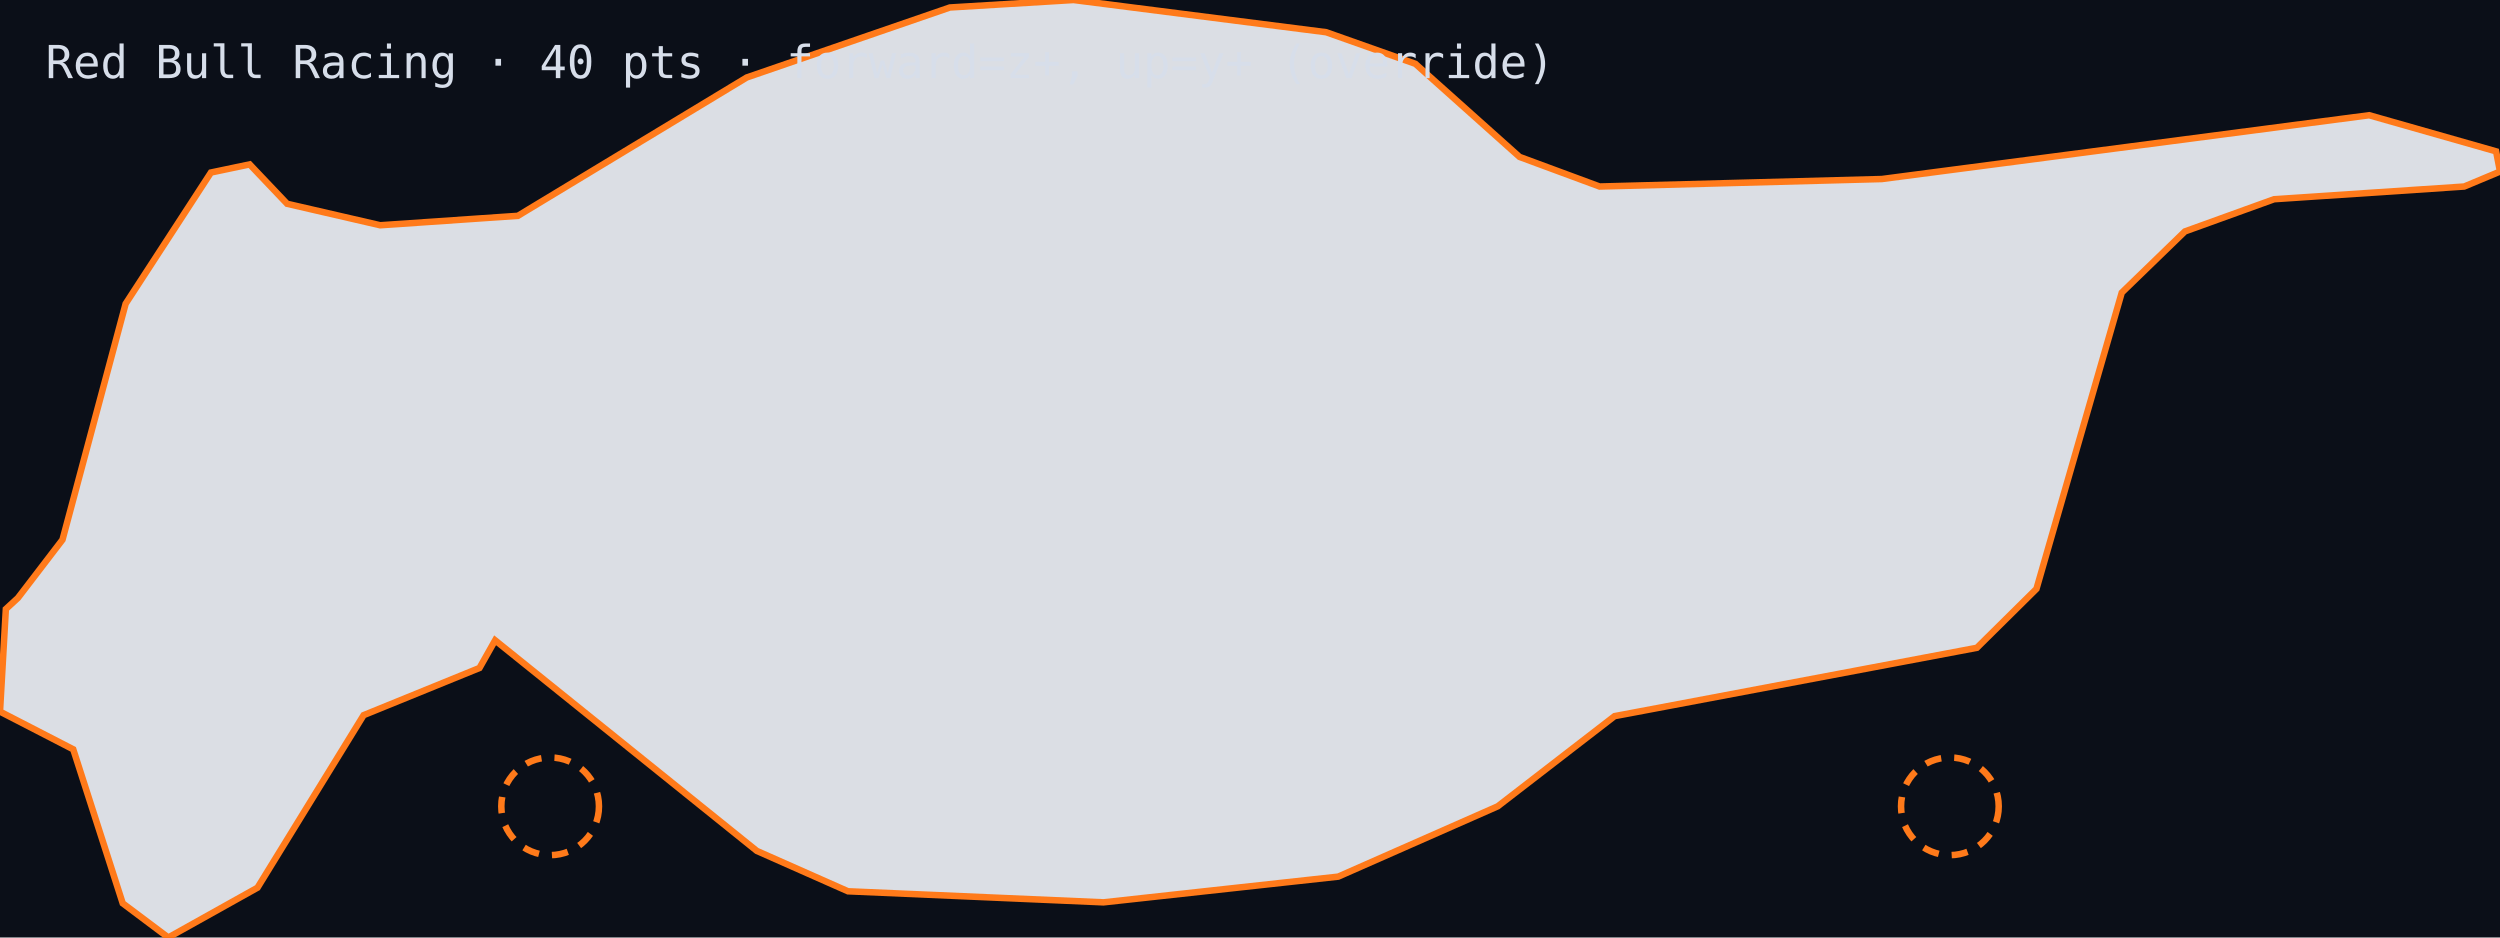
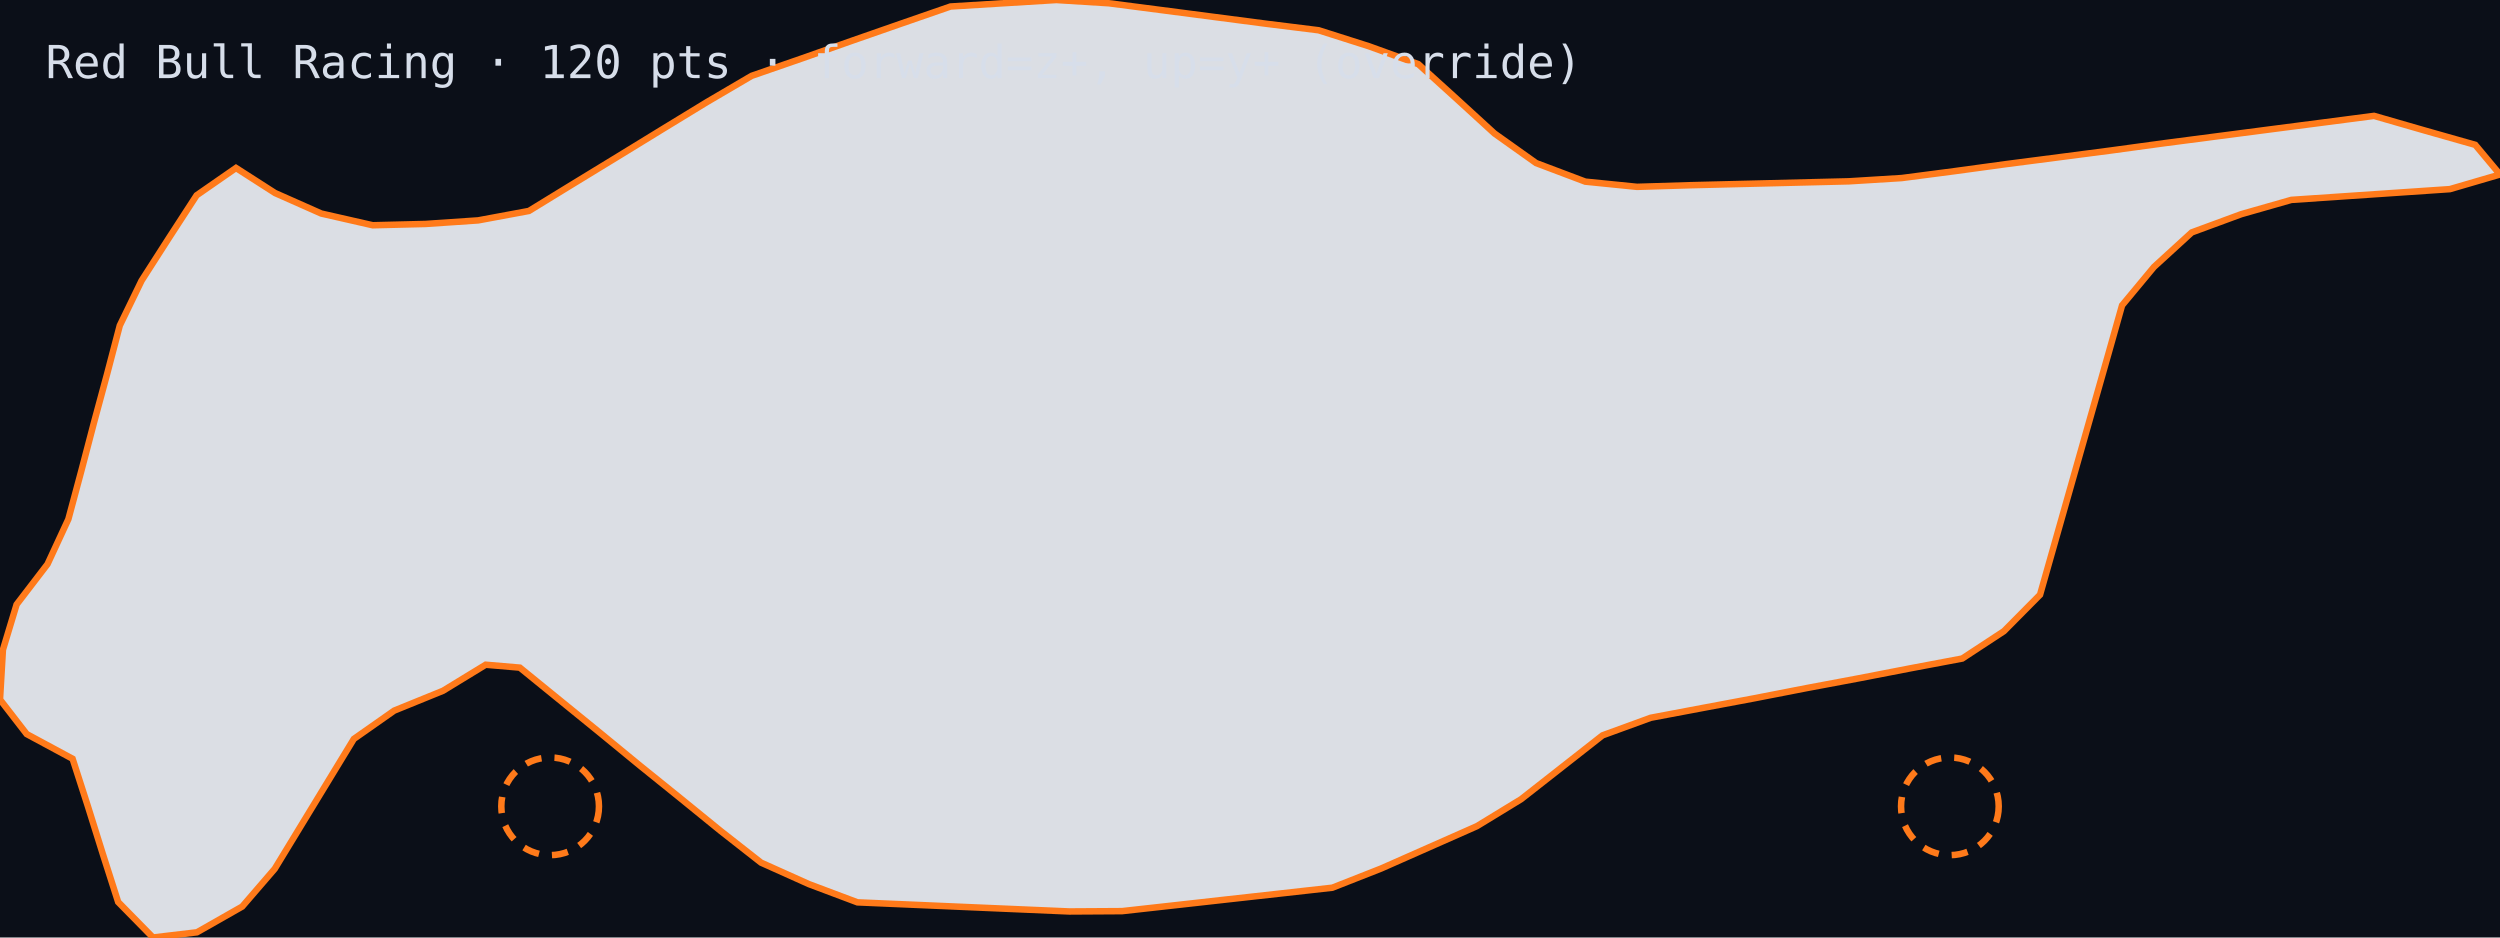
<svg xmlns="http://www.w3.org/2000/svg" viewBox="0 0 768 288">
  <rect width="768" height="288" fill="#0b0f18" />
-   <polygon points="5.5,183.7 19.2,165.8 38.6,93.3 64.8,53.0 76.7,50.5 88.2,62.6 116.8,69.2 159.1,66.3 229.4,23.8 291.8,2.3 329.8,0.0 407.4,9.9 434.8,19.6 466.8,48.2 491.4,57.3 578.1,55.0 727.8,35.4 766.8,46.5 768.0,52.7 757.0,57.3 698.6,61.2 671.2,71.1 651.8,89.9 625.6,180.9 607.3,199.0 496.0,220.0 460.1,247.7 411.1,269.3 339.0,277.2 260.5,273.8 232.5,261.4 152.1,196.7 147.3,205.2 111.7,219.7 79.1,272.7 51.7,288.0 37.7,277.5 22.5,230.2 0.0,218.6 1.8,187.1" fill="rgba(247,250,255,0.88)" stroke="#ff7a1a" stroke-width="2" />
+   <polygon points="5.1,185.7 14.6,173.3 21.0,159.5 25.0,144.6 28.9,129.7 32.9,114.9 36.8,100.0 43.5,86.2 51.9,73.1 60.4,60.0 72.5,51.6 84.5,59.3 98.7,65.6 114.5,69.2 130.7,68.8 146.9,67.7 162.5,64.8 176.2,56.4 189.8,48.1 203.5,39.7 217.1,31.4 230.9,23.3 246.2,18.0 261.5,12.6 276.7,7.3 292.0,2.0 308.2,1.0 324.5,0.0 340.6,1.0 356.8,3.1 372.9,5.2 389.0,7.3 405.1,9.3 420.5,14.2 435.7,19.7 447.4,30.3 459.1,41.0 471.9,50.1 487.0,55.8 502.9,57.4 519.2,56.9 535.4,56.5 551.7,56.1 568.0,55.7 584.2,54.7 600.3,52.6 616.4,50.4 632.6,48.3 648.7,46.2 664.8,44.0 680.9,41.9 697.0,39.8 713.2,37.7 729.3,35.6 744.9,40.1 760.4,44.5 768.0,53.6 752.6,58.1 736.4,59.2 720.2,60.3 703.9,61.4 688.5,65.8 673.3,71.4 661.7,82.0 651.9,93.8 647.7,108.7 643.5,123.5 639.3,138.3 635.1,153.1 630.9,167.9 626.7,182.7 615.6,193.9 602.8,202.3 586.9,205.3 570.9,208.4 554.9,211.4 539.0,214.5 523.0,217.5 507.1,220.5 492.3,225.9 479.8,235.7 467.3,245.5 453.7,253.8 439.0,260.3 424.3,266.8 409.3,272.7 393.2,274.5 377.0,276.3 360.9,278.1 344.7,279.9 328.5,280.0 312.2,279.3 295.9,278.6 279.7,277.9 263.4,277.2 248.5,271.6 233.8,265.0 221.3,255.2 209.0,245.2 196.6,235.2 184.3,225.1 172.0,215.1 159.7,205.1 149.2,204.2 136.1,212.2 121.1,218.3 108.7,227.0 100.6,240.3 92.5,253.6 84.4,266.9 74.4,278.5 60.5,286.4 47.0,288.0 36.3,277.1 31.6,262.4 27.0,247.7 22.3,233.1 8.2,225.5 0.0,214.9 0.9,199.6" fill="rgba(247,250,255,0.88)" stroke="#ff7a1a" stroke-width="2" />
  <circle cx="169.0" cy="247.7" r="15.0" fill="none" stroke="#ff7a1a" stroke-width="2" stroke-dasharray="5 4" />
  <circle cx="599.0" cy="247.7" r="15.0" fill="none" stroke="#ff7a1a" stroke-width="2" stroke-dasharray="5 4" />
-   <text x="14" y="24" fill="#d7deea" font-family="monospace" font-size="14">Red Bull Racing · 40 pts · forward=z+, up=y+ (override)</text>
+   <text x="14" y="24" fill="#d7deea" font-family="monospace" font-size="14">Red Bull Racing · 120 pts · forward=z+, up=y+ (override)</text>
</svg>
